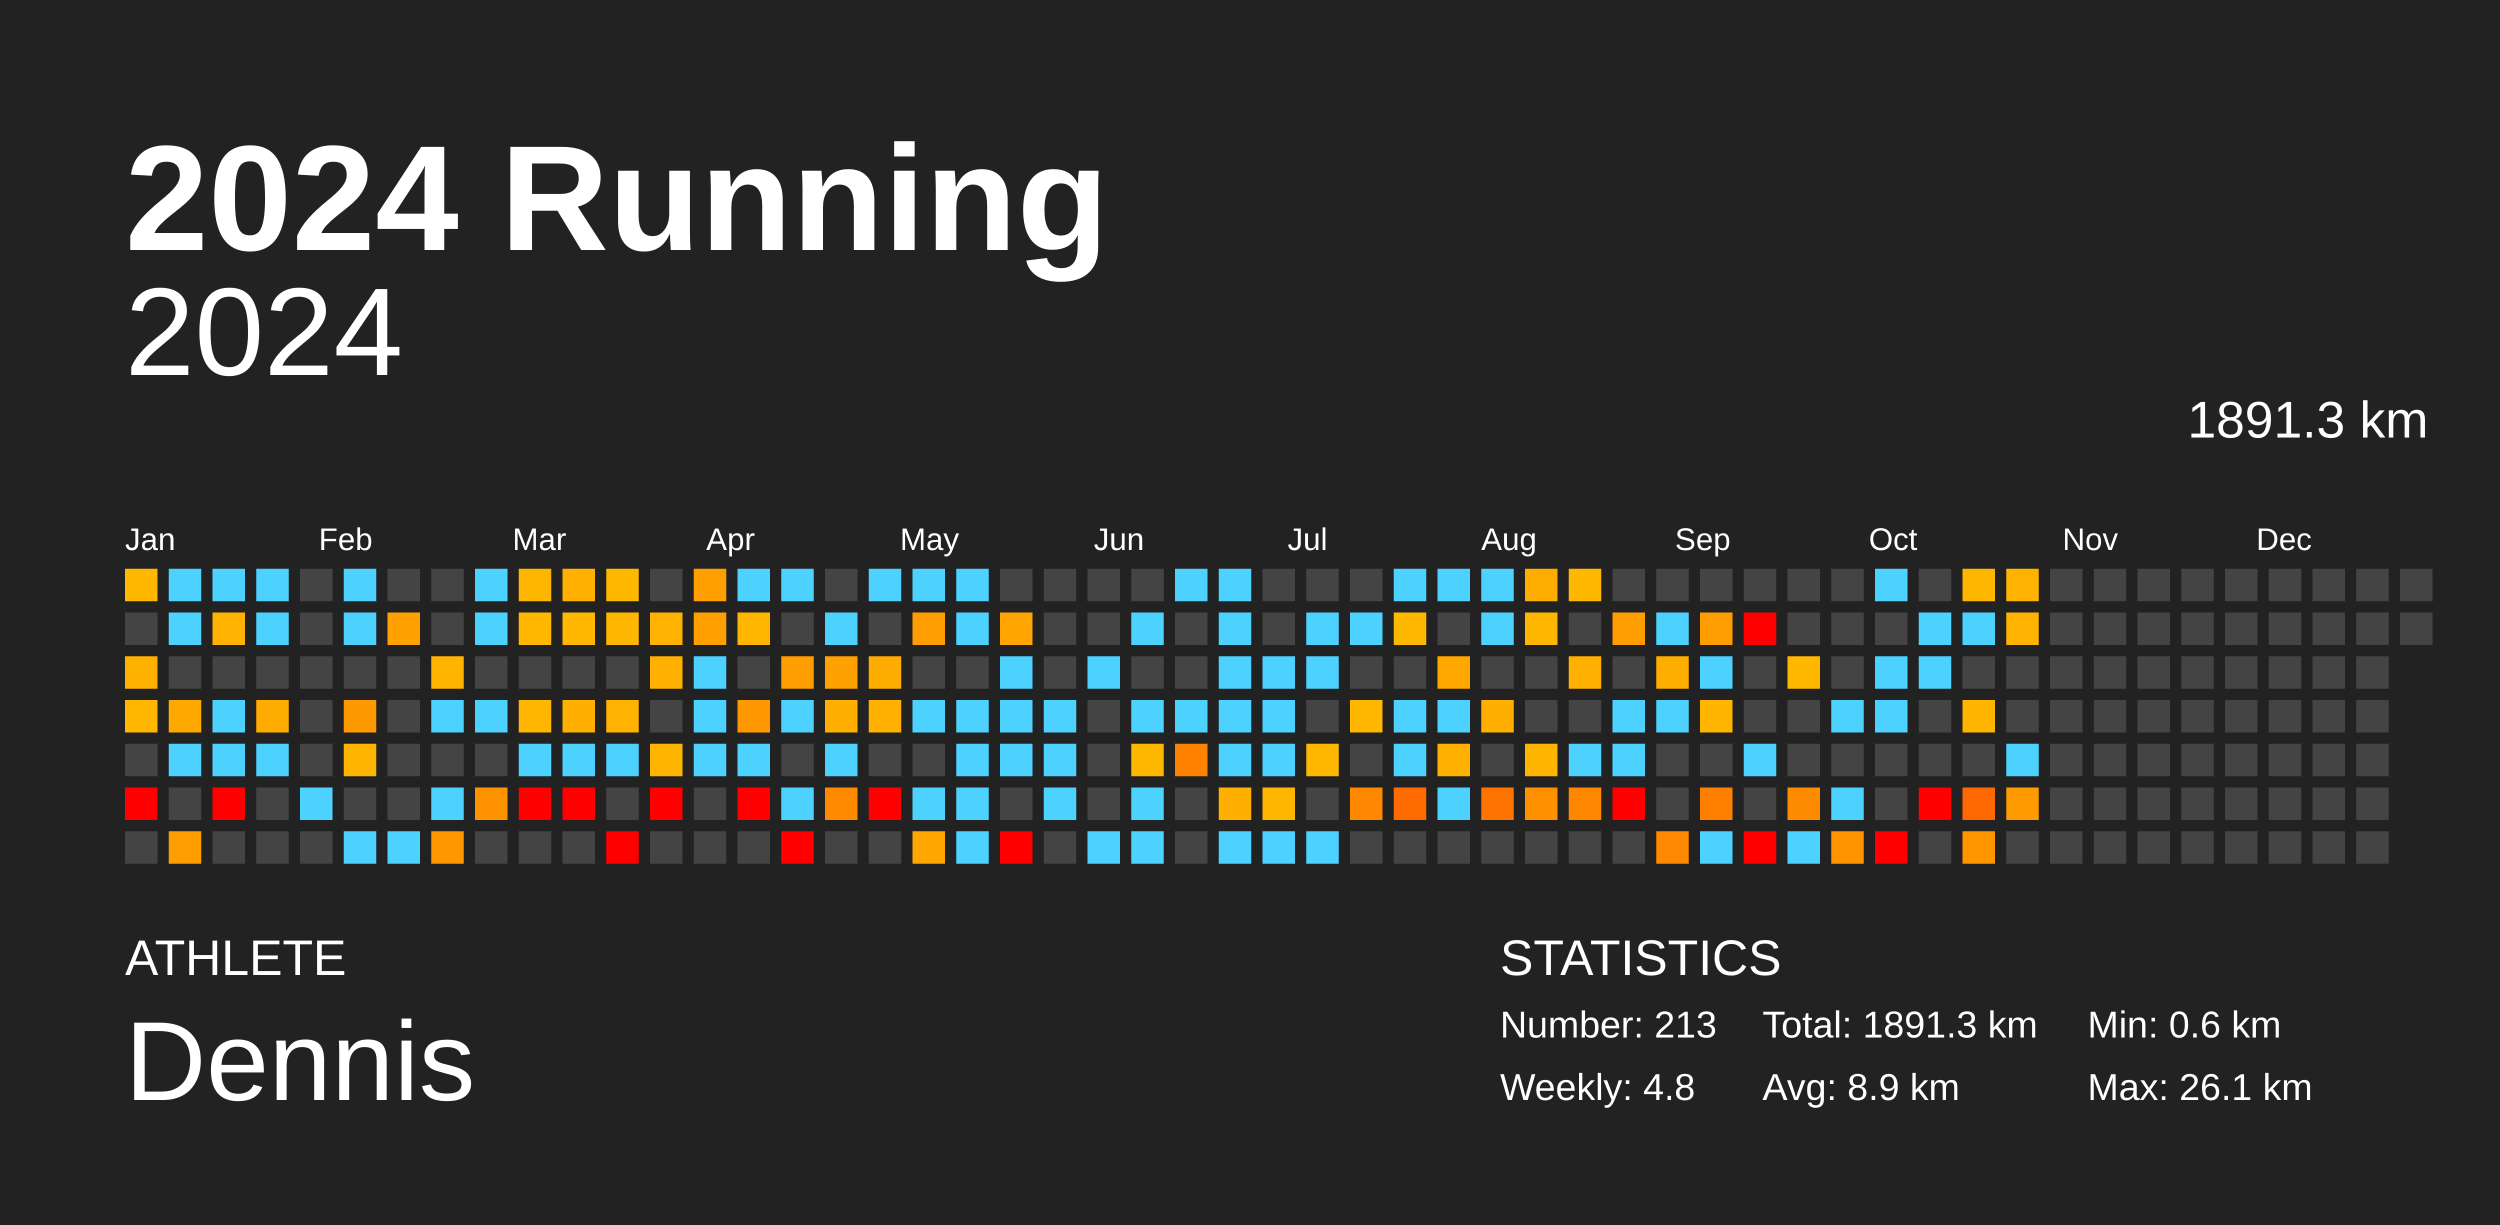
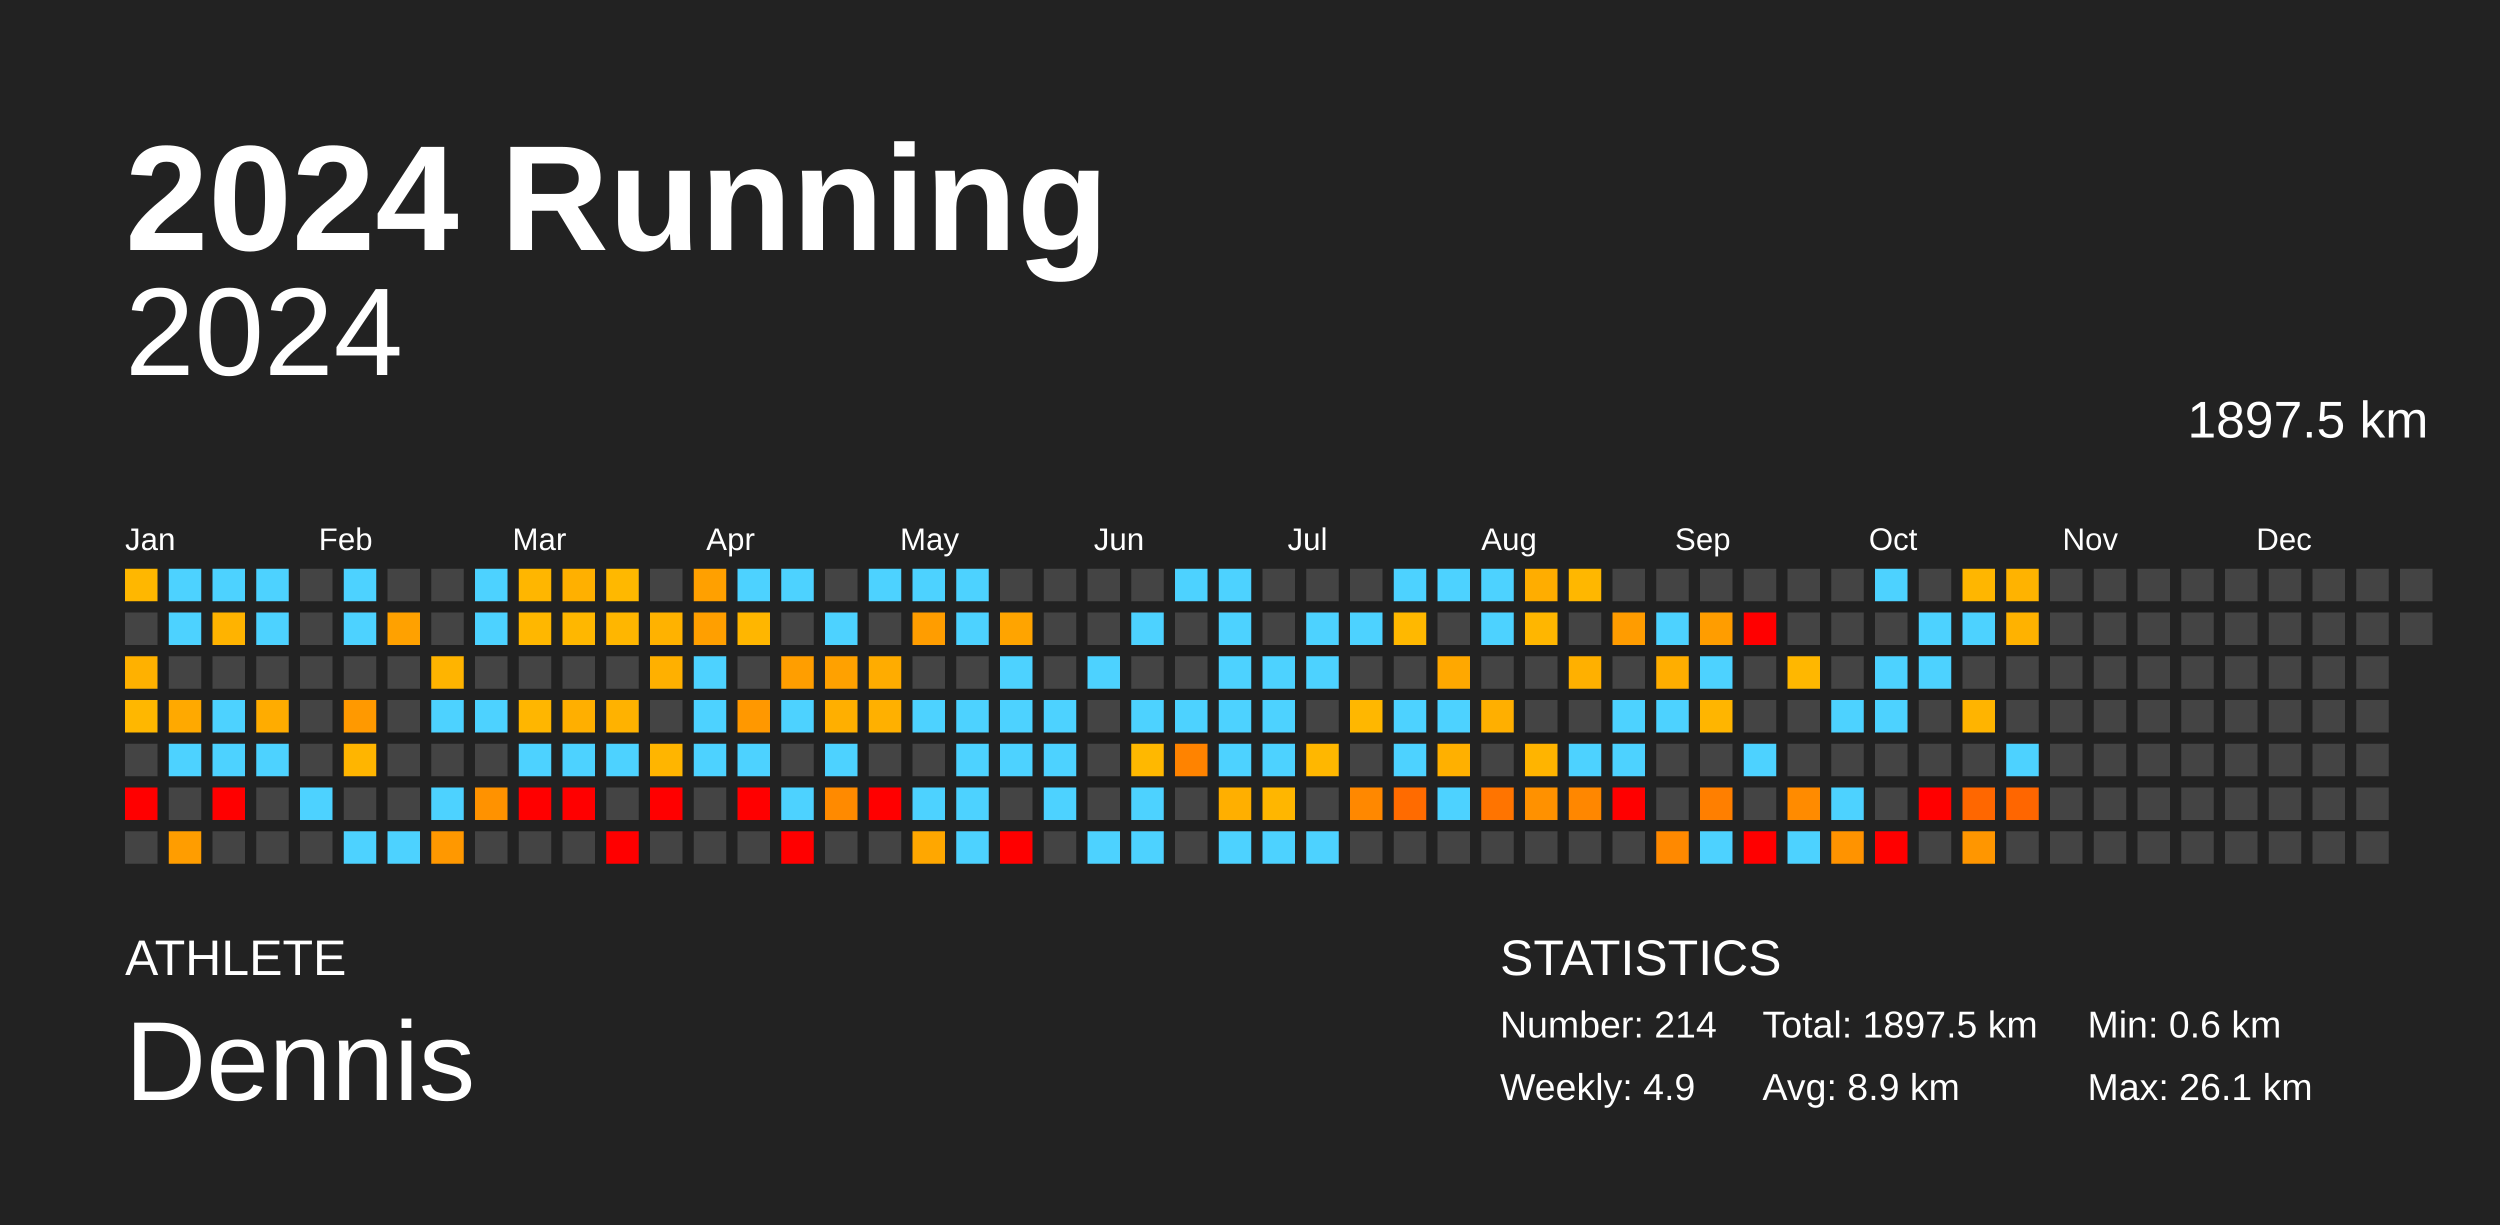
<svg xmlns="http://www.w3.org/2000/svg" baseProfile="full" height="98mm" version="1.1" viewBox="0,0,200,98" width="200mm">
  <defs />
  <rect fill="#222222" height="98" width="200" x="0" y="0" />
  <text fill="#FFFFFF" style="font-size:12px; font-family:Arial; font-weight:bold;" x="10" y="20">2024 Running</text>
  <text fill="#FFFFFF" style="font-size:4px; font-family:Arial" x="10" y="78">ATHLETE</text>
  <text fill="#FFFFFF" style="font-size:9px; font-family:Arial" x="10" y="88">Dennis</text>
  <text fill="#FFFFFF" style="font-size:4px; font-family:Arial" x="120" y="78">STATISTICS</text>
-   <text fill="#FFFFFF" style="font-size:3px; font-family:Arial" x="120" y="83">Number: 213</text>
-   <text fill="#FFFFFF" style="font-size:3px; font-family:Arial" x="120" y="88">Weekly: 4.8</text>
-   <text fill="#FFFFFF" style="font-size:3px; font-family:Arial" x="141" y="83">Total: 1891.3 km</text>
+   <text fill="#FFFFFF" style="font-size:3px; font-family:Arial" x="120" y="83">Number: 214</text>
+   <text fill="#FFFFFF" style="font-size:3px; font-family:Arial" x="120" y="88">Weekly: 4.9</text>
+   <text fill="#FFFFFF" style="font-size:3px; font-family:Arial" x="141" y="83">Total: 1897.5 km</text>
  <text fill="#FFFFFF" style="font-size:3px; font-family:Arial" x="141" y="88">Avg: 8.9 km</text>
  <text fill="#FFFFFF" style="font-size:3px; font-family:Arial" x="167" y="83">Min: 0.6 km</text>
  <text fill="#FFFFFF" style="font-size:3px; font-family:Arial" x="167" y="88">Max: 26.1 km</text>
  <text alignment-baseline="hanging" fill="#FFFFFF" style="font-size:10.0px; font-family:Arial;" x="10" y="30">2024</text>
-   <text alignment-baseline="hanging" fill="#FFFFFF" style="font-size:4.125px; font-family:Arial;" x="175" y="35">1891.3 km</text>
+   <text alignment-baseline="hanging" fill="#FFFFFF" style="font-size:4.125px; font-family:Arial;" x="175" y="35">1897.5 km</text>
  <text fill="#FFFFFF" style="font-size:2.5px; font-family:Arial" x="10.0" y="44">Jan</text>
  <text fill="#FFFFFF" style="font-size:2.5px; font-family:Arial" x="25.5" y="44">Feb</text>
  <text fill="#FFFFFF" style="font-size:2.5px; font-family:Arial" x="41.0" y="44">Mar</text>
  <text fill="#FFFFFF" style="font-size:2.5px; font-family:Arial" x="56.5" y="44">Apr</text>
  <text fill="#FFFFFF" style="font-size:2.5px; font-family:Arial" x="72.0" y="44">May</text>
  <text fill="#FFFFFF" style="font-size:2.5px; font-family:Arial" x="87.5" y="44">Jun</text>
  <text fill="#FFFFFF" style="font-size:2.5px; font-family:Arial" x="103.0" y="44">Jul</text>
  <text fill="#FFFFFF" style="font-size:2.5px; font-family:Arial" x="118.5" y="44">Aug</text>
  <text fill="#FFFFFF" style="font-size:2.5px; font-family:Arial" x="134.0" y="44">Sep</text>
  <text fill="#FFFFFF" style="font-size:2.5px; font-family:Arial" x="149.5" y="44">Oct</text>
  <text fill="#FFFFFF" style="font-size:2.5px; font-family:Arial" x="165.0" y="44">Nov</text>
  <text fill="#FFFFFF" style="font-size:2.5px; font-family:Arial" x="180.5" y="44">Dec</text>
  <rect fill="#ffb700" height="2.6" width="2.6" x="10.0" y="45.5" />
  <rect fill="#444444" height="2.6" width="2.6" x="10.0" y="49.0" />
  <rect fill="#ffb100" height="2.6" width="2.6" x="10.0" y="52.5" />
  <rect fill="#ffb700" height="2.6" width="2.6" x="10.0" y="56.0" />
  <rect fill="#444444" height="2.6" width="2.6" x="10.0" y="59.5" />
  <rect fill="red" height="2.6" width="2.6" x="10.0" y="63.0" />
  <rect fill="#444444" height="2.6" width="2.6" x="10.0" y="66.5" />
  <rect fill="#4dd2ff" height="2.6" width="2.6" x="13.5" y="45.5" />
  <rect fill="#4dd2ff" height="2.6" width="2.6" x="13.5" y="49.0" />
  <rect fill="#444444" height="2.6" width="2.6" x="13.5" y="52.5" />
  <rect fill="#ffa900" height="2.6" width="2.6" x="13.5" y="56.0" />
  <rect fill="#4dd2ff" height="2.6" width="2.6" x="13.5" y="59.5" />
  <rect fill="#444444" height="2.6" width="2.6" x="13.5" y="63.0" />
  <rect fill="#ff9d00" height="2.6" width="2.6" x="13.5" y="66.5" />
  <rect fill="#4dd2ff" height="2.6" width="2.6" x="17.0" y="45.5" />
  <rect fill="#ffb300" height="2.6" width="2.6" x="17.0" y="49.0" />
  <rect fill="#444444" height="2.6" width="2.6" x="17.0" y="52.5" />
  <rect fill="#4dd2ff" height="2.6" width="2.6" x="17.0" y="56.0" />
  <rect fill="#4dd2ff" height="2.6" width="2.6" x="17.0" y="59.5" />
  <rect fill="red" height="2.6" width="2.6" x="17.0" y="63.0" />
  <rect fill="#444444" height="2.6" width="2.6" x="17.0" y="66.5" />
  <rect fill="#4dd2ff" height="2.6" width="2.6" x="20.5" y="45.5" />
  <rect fill="#4dd2ff" height="2.6" width="2.6" x="20.5" y="49.0" />
  <rect fill="#444444" height="2.6" width="2.6" x="20.5" y="52.5" />
  <rect fill="#ffac00" height="2.6" width="2.6" x="20.5" y="56.0" />
  <rect fill="#4dd2ff" height="2.6" width="2.6" x="20.5" y="59.5" />
  <rect fill="#444444" height="2.6" width="2.6" x="20.5" y="63.0" />
  <rect fill="#444444" height="2.6" width="2.6" x="20.5" y="66.5" />
  <rect fill="#444444" height="2.6" width="2.6" x="24.0" y="45.5" />
  <rect fill="#444444" height="2.6" width="2.6" x="24.0" y="49.0" />
  <rect fill="#444444" height="2.6" width="2.6" x="24.0" y="52.5" />
  <rect fill="#444444" height="2.6" width="2.6" x="24.0" y="56.0" />
  <rect fill="#444444" height="2.6" width="2.6" x="24.0" y="59.5" />
  <rect fill="#4dd2ff" height="2.6" width="2.6" x="24.0" y="63.0" />
  <rect fill="#444444" height="2.6" width="2.6" x="24.0" y="66.5" />
  <rect fill="#4dd2ff" height="2.6" width="2.6" x="27.5" y="45.5" />
  <rect fill="#4dd2ff" height="2.6" width="2.6" x="27.5" y="49.0" />
  <rect fill="#444444" height="2.6" width="2.6" x="27.5" y="52.5" />
  <rect fill="#ff9900" height="2.6" width="2.6" x="27.5" y="56.0" />
  <rect fill="#ffb500" height="2.6" width="2.6" x="27.5" y="59.5" />
  <rect fill="#444444" height="2.6" width="2.6" x="27.5" y="63.0" />
  <rect fill="#4dd2ff" height="2.6" width="2.6" x="27.5" y="66.5" />
  <rect fill="#444444" height="2.6" width="2.6" x="31.0" y="45.5" />
  <rect fill="#ffa100" height="2.6" width="2.6" x="31.0" y="49.0" />
  <rect fill="#444444" height="2.6" width="2.6" x="31.0" y="52.5" />
  <rect fill="#444444" height="2.6" width="2.6" x="31.0" y="56.0" />
  <rect fill="#444444" height="2.6" width="2.6" x="31.0" y="59.5" />
  <rect fill="#444444" height="2.6" width="2.6" x="31.0" y="63.0" />
  <rect fill="#4dd2ff" height="2.6" width="2.6" x="31.0" y="66.5" />
  <rect fill="#444444" height="2.6" width="2.6" x="34.5" y="45.5" />
  <rect fill="#444444" height="2.6" width="2.6" x="34.5" y="49.0" />
  <rect fill="#ffb400" height="2.6" width="2.6" x="34.5" y="52.5" />
  <rect fill="#4dd2ff" height="2.6" width="2.6" x="34.5" y="56.0" />
  <rect fill="#444444" height="2.6" width="2.6" x="34.5" y="59.5" />
  <rect fill="#4dd2ff" height="2.6" width="2.6" x="34.5" y="63.0" />
  <rect fill="#ff9800" height="2.6" width="2.6" x="34.5" y="66.5" />
  <rect fill="#4dd2ff" height="2.6" width="2.6" x="38.0" y="45.5" />
  <rect fill="#4dd2ff" height="2.6" width="2.6" x="38.0" y="49.0" />
  <rect fill="#444444" height="2.6" width="2.6" x="38.0" y="52.5" />
  <rect fill="#4dd2ff" height="2.6" width="2.6" x="38.0" y="56.0" />
  <rect fill="#444444" height="2.6" width="2.6" x="38.0" y="59.5" />
  <rect fill="#ff9200" height="2.6" width="2.6" x="38.0" y="63.0" />
  <rect fill="#444444" height="2.6" width="2.6" x="38.0" y="66.5" />
  <rect fill="#ffb600" height="2.6" width="2.6" x="41.5" y="45.5" />
  <rect fill="#ffb700" height="2.6" width="2.6" x="41.5" y="49.0" />
  <rect fill="#444444" height="2.6" width="2.6" x="41.5" y="52.5" />
  <rect fill="#ffb600" height="2.6" width="2.6" x="41.5" y="56.0" />
  <rect fill="#4dd2ff" height="2.6" width="2.6" x="41.5" y="59.5" />
  <rect fill="red" height="2.6" width="2.6" x="41.5" y="63.0" />
  <rect fill="#444444" height="2.6" width="2.6" x="41.5" y="66.5" />
  <rect fill="#ffb000" height="2.6" width="2.6" x="45.0" y="45.5" />
  <rect fill="#ffb700" height="2.6" width="2.6" x="45.0" y="49.0" />
  <rect fill="#444444" height="2.6" width="2.6" x="45.0" y="52.5" />
  <rect fill="#ffaf00" height="2.6" width="2.6" x="45.0" y="56.0" />
  <rect fill="#4dd2ff" height="2.6" width="2.6" x="45.0" y="59.5" />
  <rect fill="red" height="2.6" width="2.6" x="45.0" y="63.0" />
  <rect fill="#444444" height="2.6" width="2.6" x="45.0" y="66.5" />
  <rect fill="#ffb800" height="2.6" width="2.6" x="48.5" y="45.5" />
  <rect fill="#ffb600" height="2.6" width="2.6" x="48.5" y="49.0" />
  <rect fill="#444444" height="2.6" width="2.6" x="48.5" y="52.5" />
  <rect fill="#ffb200" height="2.6" width="2.6" x="48.5" y="56.0" />
  <rect fill="#4dd2ff" height="2.6" width="2.6" x="48.5" y="59.5" />
  <rect fill="#444444" height="2.6" width="2.6" x="48.5" y="63.0" />
  <rect fill="red" height="2.6" width="2.6" x="48.5" y="66.5" />
  <rect fill="#444444" height="2.6" width="2.6" x="52.0" y="45.5" />
  <rect fill="#ffb200" height="2.6" width="2.6" x="52.0" y="49.0" />
  <rect fill="#ffb000" height="2.6" width="2.6" x="52.0" y="52.5" />
  <rect fill="#444444" height="2.6" width="2.6" x="52.0" y="56.0" />
  <rect fill="#ffb500" height="2.6" width="2.6" x="52.0" y="59.5" />
  <rect fill="red" height="2.6" width="2.6" x="52.0" y="63.0" />
  <rect fill="#444444" height="2.6" width="2.6" x="52.0" y="66.5" />
  <rect fill="#ffa000" height="2.6" width="2.6" x="55.5" y="45.5" />
  <rect fill="#ff9f00" height="2.6" width="2.6" x="55.5" y="49.0" />
  <rect fill="#4dd2ff" height="2.6" width="2.6" x="55.5" y="52.5" />
  <rect fill="#4dd2ff" height="2.6" width="2.6" x="55.5" y="56.0" />
  <rect fill="#4dd2ff" height="2.6" width="2.6" x="55.5" y="59.5" />
  <rect fill="#444444" height="2.6" width="2.6" x="55.5" y="63.0" />
  <rect fill="#444444" height="2.6" width="2.6" x="55.5" y="66.5" />
  <rect fill="#4dd2ff" height="2.6" width="2.6" x="59.0" y="45.5" />
  <rect fill="#ffb600" height="2.6" width="2.6" x="59.0" y="49.0" />
  <rect fill="#444444" height="2.6" width="2.6" x="59.0" y="52.5" />
  <rect fill="#ff9800" height="2.6" width="2.6" x="59.0" y="56.0" />
  <rect fill="#4dd2ff" height="2.6" width="2.6" x="59.0" y="59.5" />
  <rect fill="red" height="2.6" width="2.6" x="59.0" y="63.0" />
  <rect fill="#444444" height="2.6" width="2.6" x="59.0" y="66.5" />
  <rect fill="#4dd2ff" height="2.6" width="2.6" x="62.5" y="45.5" />
  <rect fill="#444444" height="2.6" width="2.6" x="62.5" y="49.0" />
  <rect fill="#ff9e00" height="2.6" width="2.6" x="62.5" y="52.5" />
  <rect fill="#4dd2ff" height="2.6" width="2.6" x="62.5" y="56.0" />
  <rect fill="#444444" height="2.6" width="2.6" x="62.5" y="59.5" />
  <rect fill="#4dd2ff" height="2.6" width="2.6" x="62.5" y="63.0" />
  <rect fill="red" height="2.6" width="2.6" x="62.5" y="66.5" />
  <rect fill="#444444" height="2.6" width="2.6" x="66.0" y="45.5" />
  <rect fill="#4dd2ff" height="2.6" width="2.6" x="66.0" y="49.0" />
  <rect fill="#ffa100" height="2.6" width="2.6" x="66.0" y="52.5" />
  <rect fill="#ffaf00" height="2.6" width="2.6" x="66.0" y="56.0" />
  <rect fill="#4dd2ff" height="2.6" width="2.6" x="66.0" y="59.5" />
  <rect fill="#ff8a00" height="2.6" width="2.6" x="66.0" y="63.0" />
  <rect fill="#444444" height="2.6" width="2.6" x="66.0" y="66.5" />
  <rect fill="#4dd2ff" height="2.6" width="2.6" x="69.5" y="45.5" />
  <rect fill="#444444" height="2.6" width="2.6" x="69.5" y="49.0" />
  <rect fill="#ffac00" height="2.6" width="2.6" x="69.5" y="52.5" />
  <rect fill="#ffb000" height="2.6" width="2.6" x="69.5" y="56.0" />
  <rect fill="#444444" height="2.6" width="2.6" x="69.5" y="59.5" />
  <rect fill="red" height="2.6" width="2.6" x="69.5" y="63.0" />
  <rect fill="#444444" height="2.6" width="2.6" x="69.5" y="66.5" />
  <rect fill="#4dd2ff" height="2.6" width="2.6" x="73.0" y="45.5" />
  <rect fill="#ff9d00" height="2.6" width="2.6" x="73.0" y="49.0" />
  <rect fill="#444444" height="2.6" width="2.6" x="73.0" y="52.5" />
  <rect fill="#4dd2ff" height="2.6" width="2.6" x="73.0" y="56.0" />
  <rect fill="#444444" height="2.6" width="2.6" x="73.0" y="59.5" />
  <rect fill="#4dd2ff" height="2.6" width="2.6" x="73.0" y="63.0" />
  <rect fill="#ffa700" height="2.6" width="2.6" x="73.0" y="66.5" />
  <rect fill="#4dd2ff" height="2.6" width="2.6" x="76.5" y="45.5" />
  <rect fill="#4dd2ff" height="2.6" width="2.6" x="76.5" y="49.0" />
  <rect fill="#444444" height="2.6" width="2.6" x="76.5" y="52.5" />
  <rect fill="#4dd2ff" height="2.6" width="2.6" x="76.5" y="56.0" />
  <rect fill="#4dd2ff" height="2.6" width="2.6" x="76.5" y="59.5" />
  <rect fill="#4dd2ff" height="2.6" width="2.6" x="76.5" y="63.0" />
  <rect fill="#4dd2ff" height="2.6" width="2.6" x="76.5" y="66.5" />
  <rect fill="#444444" height="2.6" width="2.6" x="80.0" y="45.5" />
  <rect fill="#ffa400" height="2.6" width="2.6" x="80.0" y="49.0" />
  <rect fill="#4dd2ff" height="2.6" width="2.6" x="80.0" y="52.5" />
  <rect fill="#4dd2ff" height="2.6" width="2.6" x="80.0" y="56.0" />
  <rect fill="#4dd2ff" height="2.6" width="2.6" x="80.0" y="59.5" />
  <rect fill="#444444" height="2.6" width="2.6" x="80.0" y="63.0" />
  <rect fill="red" height="2.6" width="2.6" x="80.0" y="66.5" />
  <rect fill="#444444" height="2.6" width="2.6" x="83.5" y="45.5" />
  <rect fill="#444444" height="2.6" width="2.6" x="83.5" y="49.0" />
  <rect fill="#444444" height="2.6" width="2.6" x="83.5" y="52.5" />
  <rect fill="#4dd2ff" height="2.6" width="2.6" x="83.5" y="56.0" />
  <rect fill="#4dd2ff" height="2.6" width="2.6" x="83.5" y="59.5" />
  <rect fill="#4dd2ff" height="2.6" width="2.6" x="83.5" y="63.0" />
  <rect fill="#444444" height="2.6" width="2.6" x="83.5" y="66.5" />
  <rect fill="#444444" height="2.6" width="2.6" x="87.0" y="45.5" />
  <rect fill="#444444" height="2.6" width="2.6" x="87.0" y="49.0" />
  <rect fill="#4dd2ff" height="2.6" width="2.6" x="87.0" y="52.5" />
  <rect fill="#444444" height="2.6" width="2.6" x="87.0" y="56.0" />
  <rect fill="#444444" height="2.6" width="2.6" x="87.0" y="59.5" />
  <rect fill="#444444" height="2.6" width="2.6" x="87.0" y="63.0" />
  <rect fill="#4dd2ff" height="2.6" width="2.6" x="87.0" y="66.5" />
  <rect fill="#444444" height="2.6" width="2.6" x="90.5" y="45.5" />
  <rect fill="#4dd2ff" height="2.6" width="2.6" x="90.5" y="49.0" />
  <rect fill="#444444" height="2.6" width="2.6" x="90.5" y="52.5" />
  <rect fill="#4dd2ff" height="2.6" width="2.6" x="90.5" y="56.0" />
  <rect fill="#ffb800" height="2.6" width="2.6" x="90.5" y="59.5" />
  <rect fill="#4dd2ff" height="2.6" width="2.6" x="90.5" y="63.0" />
  <rect fill="#4dd2ff" height="2.6" width="2.6" x="90.5" y="66.5" />
  <rect fill="#4dd2ff" height="2.6" width="2.6" x="94.0" y="45.5" />
  <rect fill="#444444" height="2.6" width="2.6" x="94.0" y="49.0" />
  <rect fill="#444444" height="2.6" width="2.6" x="94.0" y="52.5" />
  <rect fill="#4dd2ff" height="2.6" width="2.6" x="94.0" y="56.0" />
  <rect fill="#ff8300" height="2.6" width="2.6" x="94.0" y="59.5" />
  <rect fill="#444444" height="2.6" width="2.6" x="94.0" y="63.0" />
  <rect fill="#444444" height="2.6" width="2.6" x="94.0" y="66.5" />
  <rect fill="#4dd2ff" height="2.6" width="2.6" x="97.5" y="45.5" />
  <rect fill="#4dd2ff" height="2.6" width="2.6" x="97.5" y="49.0" />
  <rect fill="#4dd2ff" height="2.6" width="2.6" x="97.5" y="52.5" />
  <rect fill="#4dd2ff" height="2.6" width="2.6" x="97.5" y="56.0" />
  <rect fill="#4dd2ff" height="2.6" width="2.6" x="97.5" y="59.5" />
  <rect fill="#ffaf00" height="2.6" width="2.6" x="97.5" y="63.0" />
  <rect fill="#4dd2ff" height="2.6" width="2.6" x="97.5" y="66.5" />
  <rect fill="#444444" height="2.6" width="2.6" x="101.0" y="45.5" />
  <rect fill="#444444" height="2.6" width="2.6" x="101.0" y="49.0" />
  <rect fill="#4dd2ff" height="2.6" width="2.6" x="101.0" y="52.5" />
  <rect fill="#4dd2ff" height="2.6" width="2.6" x="101.0" y="56.0" />
  <rect fill="#4dd2ff" height="2.6" width="2.6" x="101.0" y="59.5" />
  <rect fill="#ffb600" height="2.6" width="2.6" x="101.0" y="63.0" />
  <rect fill="#4dd2ff" height="2.6" width="2.6" x="101.0" y="66.5" />
  <rect fill="#444444" height="2.6" width="2.6" x="104.5" y="45.5" />
  <rect fill="#4dd2ff" height="2.6" width="2.6" x="104.5" y="49.0" />
  <rect fill="#4dd2ff" height="2.6" width="2.6" x="104.5" y="52.5" />
  <rect fill="#444444" height="2.6" width="2.6" x="104.5" y="56.0" />
  <rect fill="#ffb700" height="2.6" width="2.6" x="104.5" y="59.5" />
  <rect fill="#444444" height="2.6" width="2.6" x="104.5" y="63.0" />
  <rect fill="#4dd2ff" height="2.6" width="2.6" x="104.5" y="66.5" />
  <rect fill="#444444" height="2.6" width="2.6" x="108.0" y="45.5" />
  <rect fill="#4dd2ff" height="2.6" width="2.6" x="108.0" y="49.0" />
  <rect fill="#444444" height="2.6" width="2.6" x="108.0" y="52.5" />
  <rect fill="#ffb700" height="2.6" width="2.6" x="108.0" y="56.0" />
  <rect fill="#444444" height="2.6" width="2.6" x="108.0" y="59.5" />
  <rect fill="#ff8800" height="2.6" width="2.6" x="108.0" y="63.0" />
  <rect fill="#444444" height="2.6" width="2.6" x="108.0" y="66.5" />
  <rect fill="#4dd2ff" height="2.6" width="2.6" x="111.5" y="45.5" />
  <rect fill="#ffb800" height="2.6" width="2.6" x="111.5" y="49.0" />
  <rect fill="#444444" height="2.6" width="2.6" x="111.5" y="52.5" />
  <rect fill="#4dd2ff" height="2.6" width="2.6" x="111.5" y="56.0" />
  <rect fill="#4dd2ff" height="2.6" width="2.6" x="111.5" y="59.5" />
  <rect fill="#ff6b00" height="2.6" width="2.6" x="111.5" y="63.0" />
  <rect fill="#444444" height="2.6" width="2.6" x="111.5" y="66.5" />
  <rect fill="#4dd2ff" height="2.6" width="2.6" x="115.0" y="45.5" />
  <rect fill="#444444" height="2.6" width="2.6" x="115.0" y="49.0" />
  <rect fill="#ffa800" height="2.6" width="2.6" x="115.0" y="52.5" />
  <rect fill="#4dd2ff" height="2.6" width="2.6" x="115.0" y="56.0" />
  <rect fill="#ffb000" height="2.6" width="2.6" x="115.0" y="59.5" />
  <rect fill="#4dd2ff" height="2.6" width="2.6" x="115.0" y="63.0" />
  <rect fill="#444444" height="2.6" width="2.6" x="115.0" y="66.5" />
  <rect fill="#4dd2ff" height="2.6" width="2.6" x="118.5" y="45.5" />
  <rect fill="#4dd2ff" height="2.6" width="2.6" x="118.5" y="49.0" />
  <rect fill="#444444" height="2.6" width="2.6" x="118.5" y="52.5" />
  <rect fill="#ffaf00" height="2.6" width="2.6" x="118.5" y="56.0" />
  <rect fill="#444444" height="2.6" width="2.6" x="118.5" y="59.5" />
  <rect fill="#ff7400" height="2.6" width="2.6" x="118.5" y="63.0" />
  <rect fill="#444444" height="2.6" width="2.6" x="118.5" y="66.5" />
  <rect fill="#ffad00" height="2.6" width="2.6" x="122.0" y="45.5" />
  <rect fill="#ffb600" height="2.6" width="2.6" x="122.0" y="49.0" />
  <rect fill="#444444" height="2.6" width="2.6" x="122.0" y="52.5" />
  <rect fill="#444444" height="2.6" width="2.6" x="122.0" y="56.0" />
  <rect fill="#ffb400" height="2.6" width="2.6" x="122.0" y="59.5" />
  <rect fill="#ff9100" height="2.6" width="2.6" x="122.0" y="63.0" />
  <rect fill="#444444" height="2.6" width="2.6" x="122.0" y="66.5" />
  <rect fill="#ffb700" height="2.6" width="2.6" x="125.5" y="45.5" />
  <rect fill="#444444" height="2.6" width="2.6" x="125.5" y="49.0" />
  <rect fill="#ffb000" height="2.6" width="2.6" x="125.5" y="52.5" />
  <rect fill="#444444" height="2.6" width="2.6" x="125.5" y="56.0" />
  <rect fill="#4dd2ff" height="2.6" width="2.6" x="125.5" y="59.5" />
  <rect fill="#ff8700" height="2.6" width="2.6" x="125.5" y="63.0" />
  <rect fill="#444444" height="2.6" width="2.6" x="125.5" y="66.5" />
  <rect fill="#444444" height="2.6" width="2.6" x="129.0" y="45.5" />
  <rect fill="#ff9c00" height="2.6" width="2.6" x="129.0" y="49.0" />
  <rect fill="#444444" height="2.6" width="2.6" x="129.0" y="52.5" />
  <rect fill="#4dd2ff" height="2.6" width="2.6" x="129.0" y="56.0" />
  <rect fill="#4dd2ff" height="2.6" width="2.6" x="129.0" y="59.5" />
  <rect fill="red" height="2.6" width="2.6" x="129.0" y="63.0" />
  <rect fill="#444444" height="2.6" width="2.6" x="129.0" y="66.5" />
  <rect fill="#444444" height="2.6" width="2.6" x="132.5" y="45.5" />
  <rect fill="#4dd2ff" height="2.6" width="2.6" x="132.5" y="49.0" />
  <rect fill="#ffae00" height="2.6" width="2.6" x="132.5" y="52.5" />
  <rect fill="#4dd2ff" height="2.6" width="2.6" x="132.5" y="56.0" />
  <rect fill="#444444" height="2.6" width="2.6" x="132.5" y="59.5" />
  <rect fill="#444444" height="2.6" width="2.6" x="132.5" y="63.0" />
  <rect fill="#ff8900" height="2.6" width="2.6" x="132.5" y="66.5" />
  <rect fill="#444444" height="2.6" width="2.6" x="136.0" y="45.5" />
  <rect fill="#ff9d00" height="2.6" width="2.6" x="136.0" y="49.0" />
  <rect fill="#4dd2ff" height="2.6" width="2.6" x="136.0" y="52.5" />
  <rect fill="#ffb500" height="2.6" width="2.6" x="136.0" y="56.0" />
  <rect fill="#444444" height="2.6" width="2.6" x="136.0" y="59.5" />
  <rect fill="#ff7f00" height="2.6" width="2.6" x="136.0" y="63.0" />
  <rect fill="#4dd2ff" height="2.6" width="2.6" x="136.0" y="66.5" />
  <rect fill="#444444" height="2.6" width="2.6" x="139.5" y="45.5" />
  <rect fill="red" height="2.6" width="2.6" x="139.5" y="49.0" />
  <rect fill="#444444" height="2.6" width="2.6" x="139.5" y="52.5" />
  <rect fill="#444444" height="2.6" width="2.6" x="139.5" y="56.0" />
  <rect fill="#4dd2ff" height="2.6" width="2.6" x="139.5" y="59.5" />
  <rect fill="#444444" height="2.6" width="2.6" x="139.5" y="63.0" />
  <rect fill="red" height="2.6" width="2.6" x="139.5" y="66.5" />
  <rect fill="#444444" height="2.6" width="2.6" x="143.0" y="45.5" />
  <rect fill="#444444" height="2.6" width="2.6" x="143.0" y="49.0" />
  <rect fill="#ffb700" height="2.6" width="2.6" x="143.0" y="52.5" />
  <rect fill="#444444" height="2.6" width="2.6" x="143.0" y="56.0" />
  <rect fill="#444444" height="2.6" width="2.6" x="143.0" y="59.5" />
  <rect fill="#ff8b00" height="2.6" width="2.6" x="143.0" y="63.0" />
  <rect fill="#4dd2ff" height="2.6" width="2.6" x="143.0" y="66.5" />
  <rect fill="#444444" height="2.6" width="2.6" x="146.5" y="45.5" />
  <rect fill="#444444" height="2.6" width="2.6" x="146.5" y="49.0" />
  <rect fill="#444444" height="2.6" width="2.6" x="146.5" y="52.5" />
  <rect fill="#4dd2ff" height="2.6" width="2.6" x="146.5" y="56.0" />
  <rect fill="#444444" height="2.6" width="2.6" x="146.5" y="59.5" />
  <rect fill="#4dd2ff" height="2.6" width="2.6" x="146.5" y="63.0" />
  <rect fill="#ff9300" height="2.6" width="2.6" x="146.5" y="66.5" />
  <rect fill="#4dd2ff" height="2.6" width="2.6" x="150.0" y="45.5" />
  <rect fill="#444444" height="2.6" width="2.6" x="150.0" y="49.0" />
  <rect fill="#4dd2ff" height="2.6" width="2.6" x="150.0" y="52.5" />
  <rect fill="#4dd2ff" height="2.6" width="2.6" x="150.0" y="56.0" />
  <rect fill="#444444" height="2.6" width="2.6" x="150.0" y="59.5" />
  <rect fill="#444444" height="2.6" width="2.6" x="150.0" y="63.0" />
  <rect fill="red" height="2.6" width="2.6" x="150.0" y="66.5" />
  <rect fill="#444444" height="2.6" width="2.6" x="153.5" y="45.5" />
  <rect fill="#4dd2ff" height="2.6" width="2.6" x="153.5" y="49.0" />
  <rect fill="#4dd2ff" height="2.6" width="2.6" x="153.5" y="52.5" />
  <rect fill="#444444" height="2.6" width="2.6" x="153.5" y="56.0" />
  <rect fill="#444444" height="2.6" width="2.6" x="153.5" y="59.5" />
  <rect fill="red" height="2.6" width="2.6" x="153.5" y="63.0" />
  <rect fill="#444444" height="2.6" width="2.6" x="153.5" y="66.5" />
  <rect fill="#ffb600" height="2.6" width="2.6" x="157.0" y="45.5" />
  <rect fill="#4dd2ff" height="2.6" width="2.6" x="157.0" y="49.0" />
  <rect fill="#444444" height="2.6" width="2.6" x="157.0" y="52.5" />
  <rect fill="#ffb400" height="2.6" width="2.6" x="157.0" y="56.0" />
  <rect fill="#444444" height="2.6" width="2.6" x="157.0" y="59.5" />
  <rect fill="#ff6700" height="2.6" width="2.6" x="157.0" y="63.0" />
  <rect fill="#ff9600" height="2.6" width="2.6" x="157.0" y="66.5" />
  <rect fill="#ffb300" height="2.6" width="2.6" x="160.5" y="45.5" />
  <rect fill="#ffb200" height="2.6" width="2.6" x="160.5" y="49.0" />
  <rect fill="#444444" height="2.6" width="2.6" x="160.5" y="52.5" />
  <rect fill="#444444" height="2.6" width="2.6" x="160.5" y="56.0" />
  <rect fill="#4dd2ff" height="2.6" width="2.6" x="160.5" y="59.5" />
-   <rect fill="#ff9a00" height="2.6" width="2.6" x="160.5" y="63.0" />
+   <rect fill="#ff6600" height="2.6" width="2.6" x="160.5" y="63.0" />
  <rect fill="#444444" height="2.6" width="2.6" x="160.5" y="66.5" />
  <rect fill="#444444" height="2.6" width="2.6" x="164.0" y="45.5" />
  <rect fill="#444444" height="2.6" width="2.6" x="164.0" y="49.0" />
  <rect fill="#444444" height="2.6" width="2.6" x="164.0" y="52.5" />
  <rect fill="#444444" height="2.6" width="2.6" x="164.0" y="56.0" />
  <rect fill="#444444" height="2.6" width="2.6" x="164.0" y="59.5" />
  <rect fill="#444444" height="2.6" width="2.6" x="164.0" y="63.0" />
  <rect fill="#444444" height="2.6" width="2.6" x="164.0" y="66.5" />
  <rect fill="#444444" height="2.6" width="2.6" x="167.5" y="45.5" />
  <rect fill="#444444" height="2.6" width="2.6" x="167.5" y="49.0" />
  <rect fill="#444444" height="2.6" width="2.6" x="167.5" y="52.5" />
  <rect fill="#444444" height="2.6" width="2.6" x="167.5" y="56.0" />
  <rect fill="#444444" height="2.6" width="2.6" x="167.5" y="59.5" />
  <rect fill="#444444" height="2.6" width="2.6" x="167.5" y="63.0" />
  <rect fill="#444444" height="2.6" width="2.6" x="167.5" y="66.5" />
  <rect fill="#444444" height="2.6" width="2.6" x="171.0" y="45.5" />
  <rect fill="#444444" height="2.6" width="2.6" x="171.0" y="49.0" />
  <rect fill="#444444" height="2.6" width="2.6" x="171.0" y="52.5" />
  <rect fill="#444444" height="2.6" width="2.6" x="171.0" y="56.0" />
  <rect fill="#444444" height="2.6" width="2.6" x="171.0" y="59.5" />
  <rect fill="#444444" height="2.6" width="2.6" x="171.0" y="63.0" />
  <rect fill="#444444" height="2.6" width="2.6" x="171.0" y="66.5" />
  <rect fill="#444444" height="2.6" width="2.6" x="174.5" y="45.5" />
  <rect fill="#444444" height="2.6" width="2.6" x="174.5" y="49.0" />
  <rect fill="#444444" height="2.6" width="2.6" x="174.5" y="52.5" />
  <rect fill="#444444" height="2.6" width="2.6" x="174.5" y="56.0" />
  <rect fill="#444444" height="2.6" width="2.6" x="174.5" y="59.5" />
  <rect fill="#444444" height="2.6" width="2.6" x="174.5" y="63.0" />
  <rect fill="#444444" height="2.6" width="2.6" x="174.5" y="66.5" />
  <rect fill="#444444" height="2.6" width="2.6" x="178.0" y="45.5" />
  <rect fill="#444444" height="2.6" width="2.6" x="178.0" y="49.0" />
  <rect fill="#444444" height="2.6" width="2.6" x="178.0" y="52.5" />
  <rect fill="#444444" height="2.6" width="2.6" x="178.0" y="56.0" />
  <rect fill="#444444" height="2.6" width="2.6" x="178.0" y="59.5" />
  <rect fill="#444444" height="2.6" width="2.6" x="178.0" y="63.0" />
  <rect fill="#444444" height="2.6" width="2.6" x="178.0" y="66.5" />
  <rect fill="#444444" height="2.6" width="2.6" x="181.5" y="45.5" />
  <rect fill="#444444" height="2.6" width="2.6" x="181.5" y="49.0" />
  <rect fill="#444444" height="2.6" width="2.6" x="181.5" y="52.5" />
  <rect fill="#444444" height="2.6" width="2.6" x="181.5" y="56.0" />
  <rect fill="#444444" height="2.6" width="2.6" x="181.5" y="59.5" />
  <rect fill="#444444" height="2.6" width="2.6" x="181.5" y="63.0" />
  <rect fill="#444444" height="2.6" width="2.6" x="181.5" y="66.5" />
  <rect fill="#444444" height="2.6" width="2.6" x="185.0" y="45.5" />
  <rect fill="#444444" height="2.6" width="2.6" x="185.0" y="49.0" />
  <rect fill="#444444" height="2.6" width="2.6" x="185.0" y="52.5" />
  <rect fill="#444444" height="2.6" width="2.6" x="185.0" y="56.0" />
  <rect fill="#444444" height="2.6" width="2.6" x="185.0" y="59.5" />
  <rect fill="#444444" height="2.6" width="2.6" x="185.0" y="63.0" />
  <rect fill="#444444" height="2.6" width="2.6" x="185.0" y="66.5" />
  <rect fill="#444444" height="2.6" width="2.6" x="188.5" y="45.5" />
  <rect fill="#444444" height="2.6" width="2.6" x="188.5" y="49.0" />
  <rect fill="#444444" height="2.6" width="2.6" x="188.5" y="52.5" />
  <rect fill="#444444" height="2.6" width="2.6" x="188.5" y="56.0" />
  <rect fill="#444444" height="2.6" width="2.6" x="188.5" y="59.5" />
  <rect fill="#444444" height="2.6" width="2.6" x="188.5" y="63.0" />
  <rect fill="#444444" height="2.6" width="2.6" x="188.5" y="66.5" />
  <rect fill="#444444" height="2.6" width="2.6" x="192.0" y="45.5" />
  <rect fill="#444444" height="2.6" width="2.6" x="192.0" y="49.0" />
</svg>
